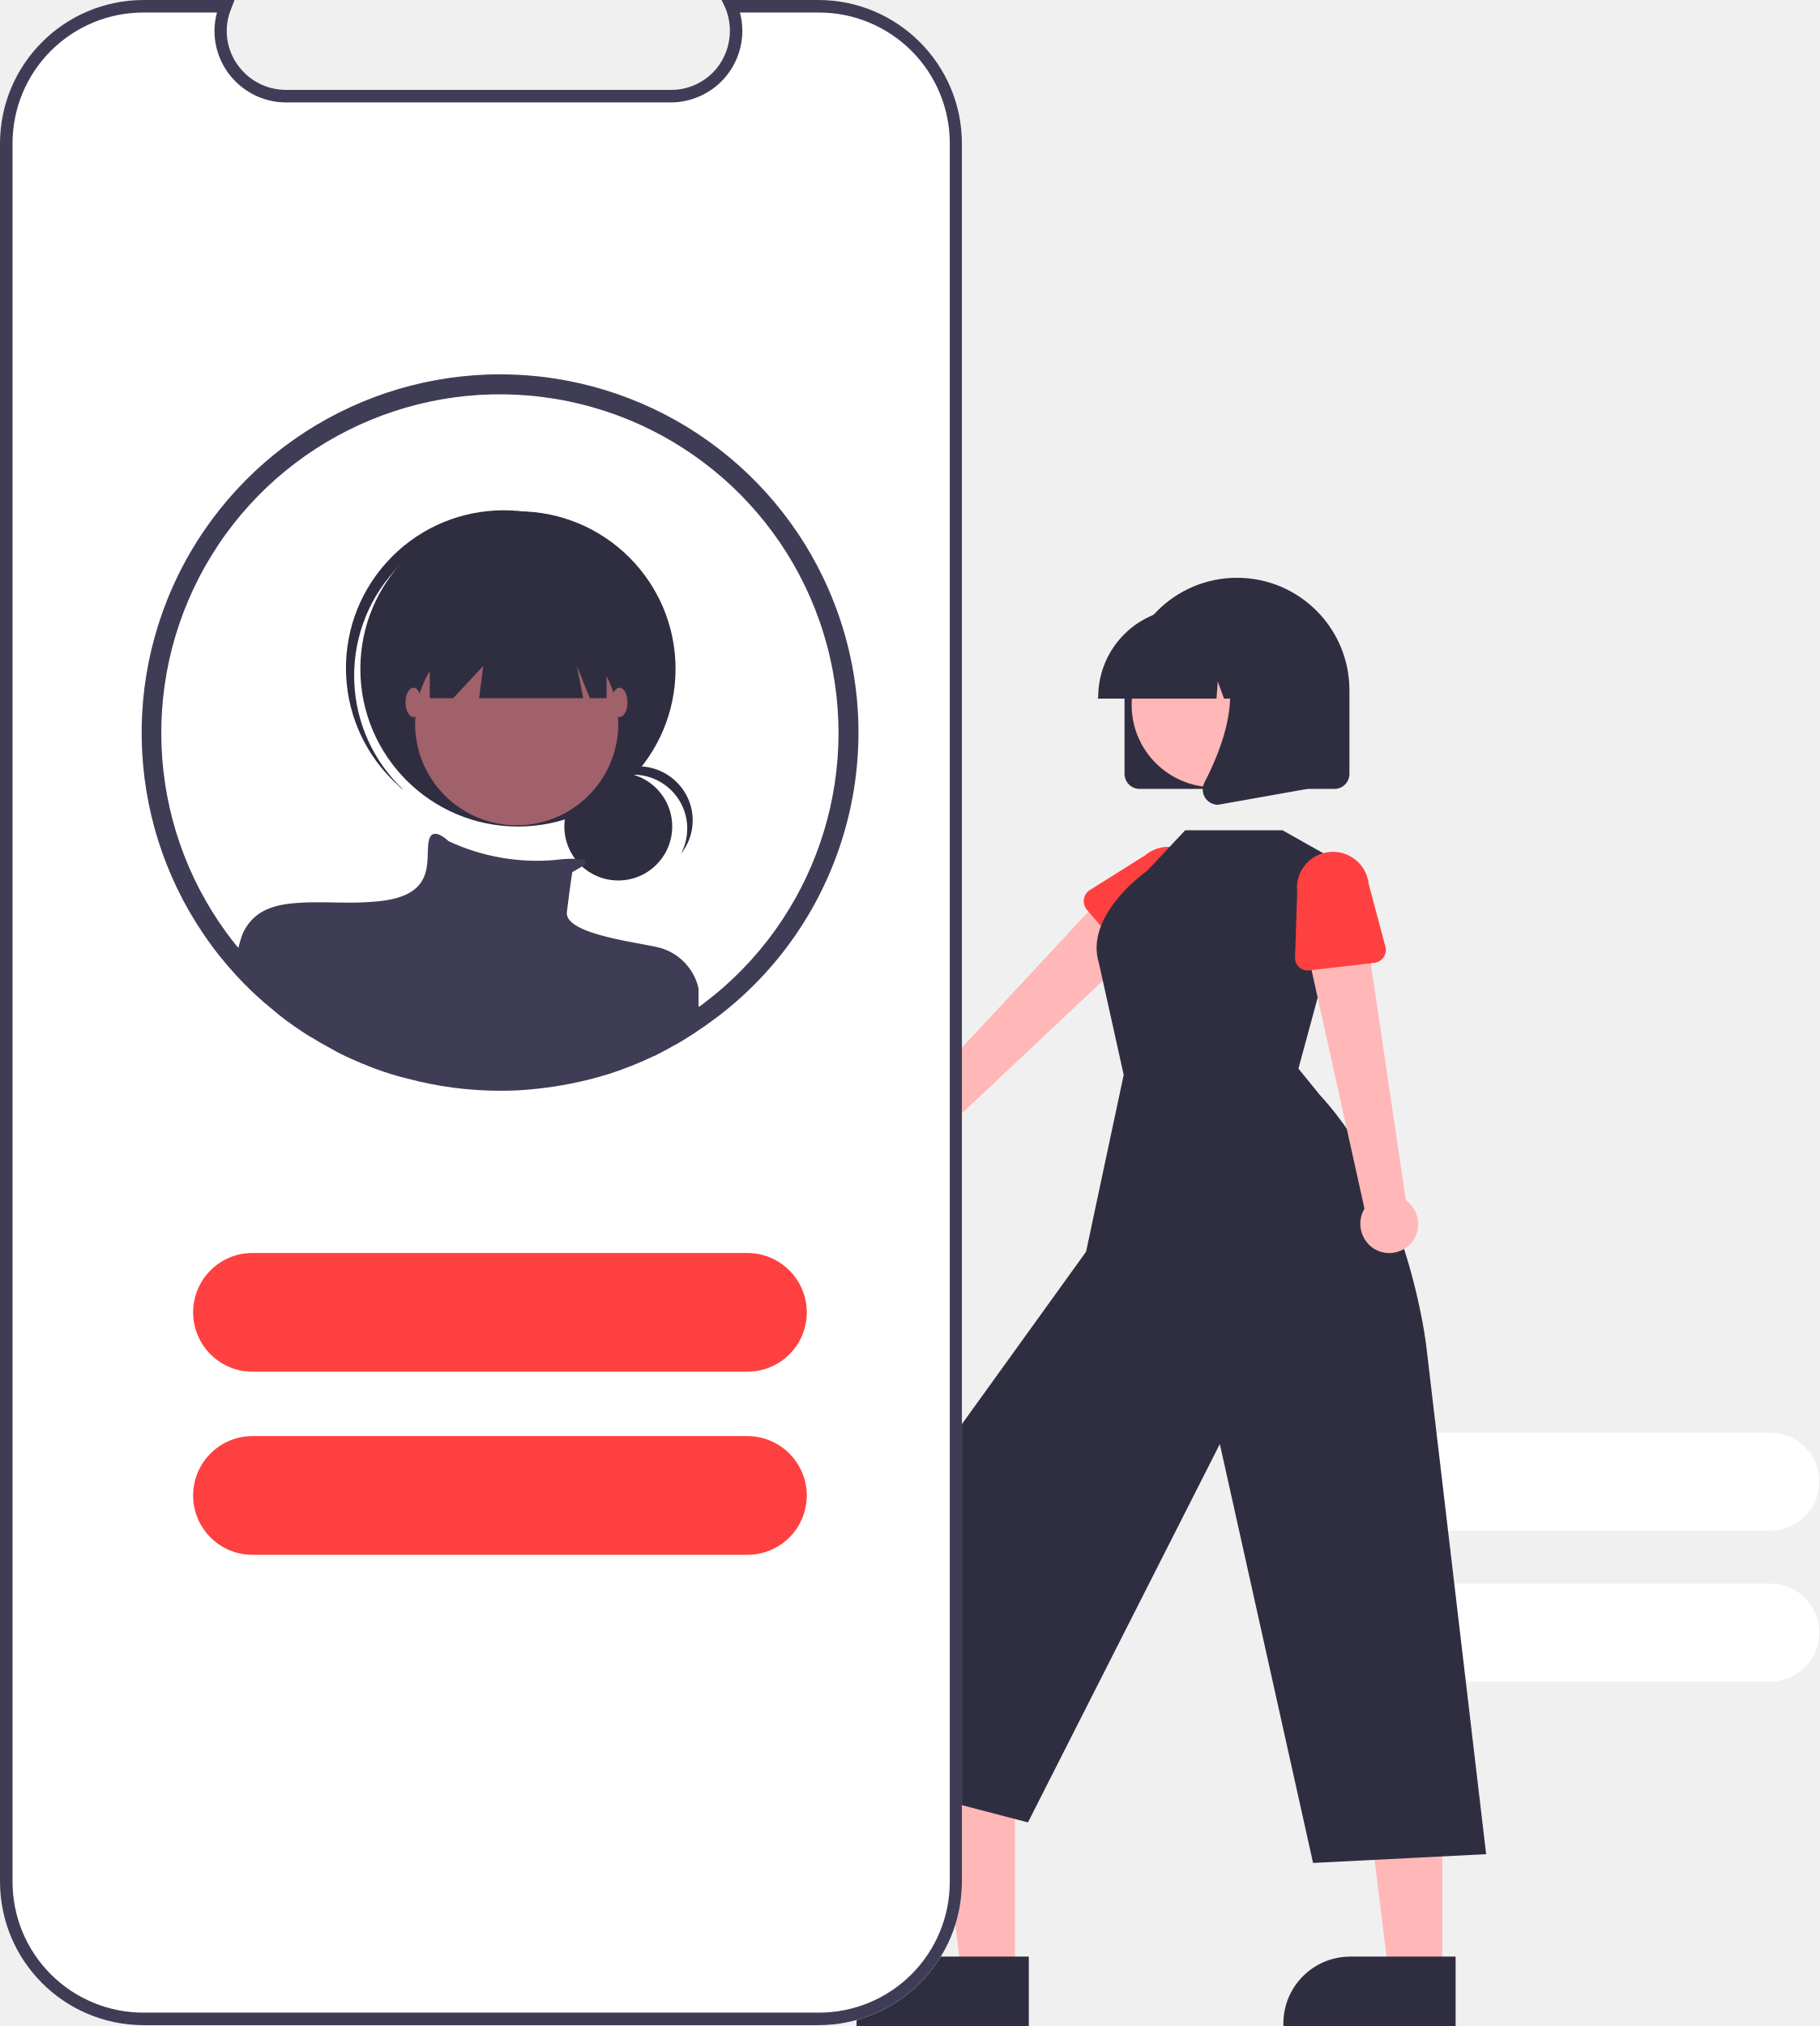
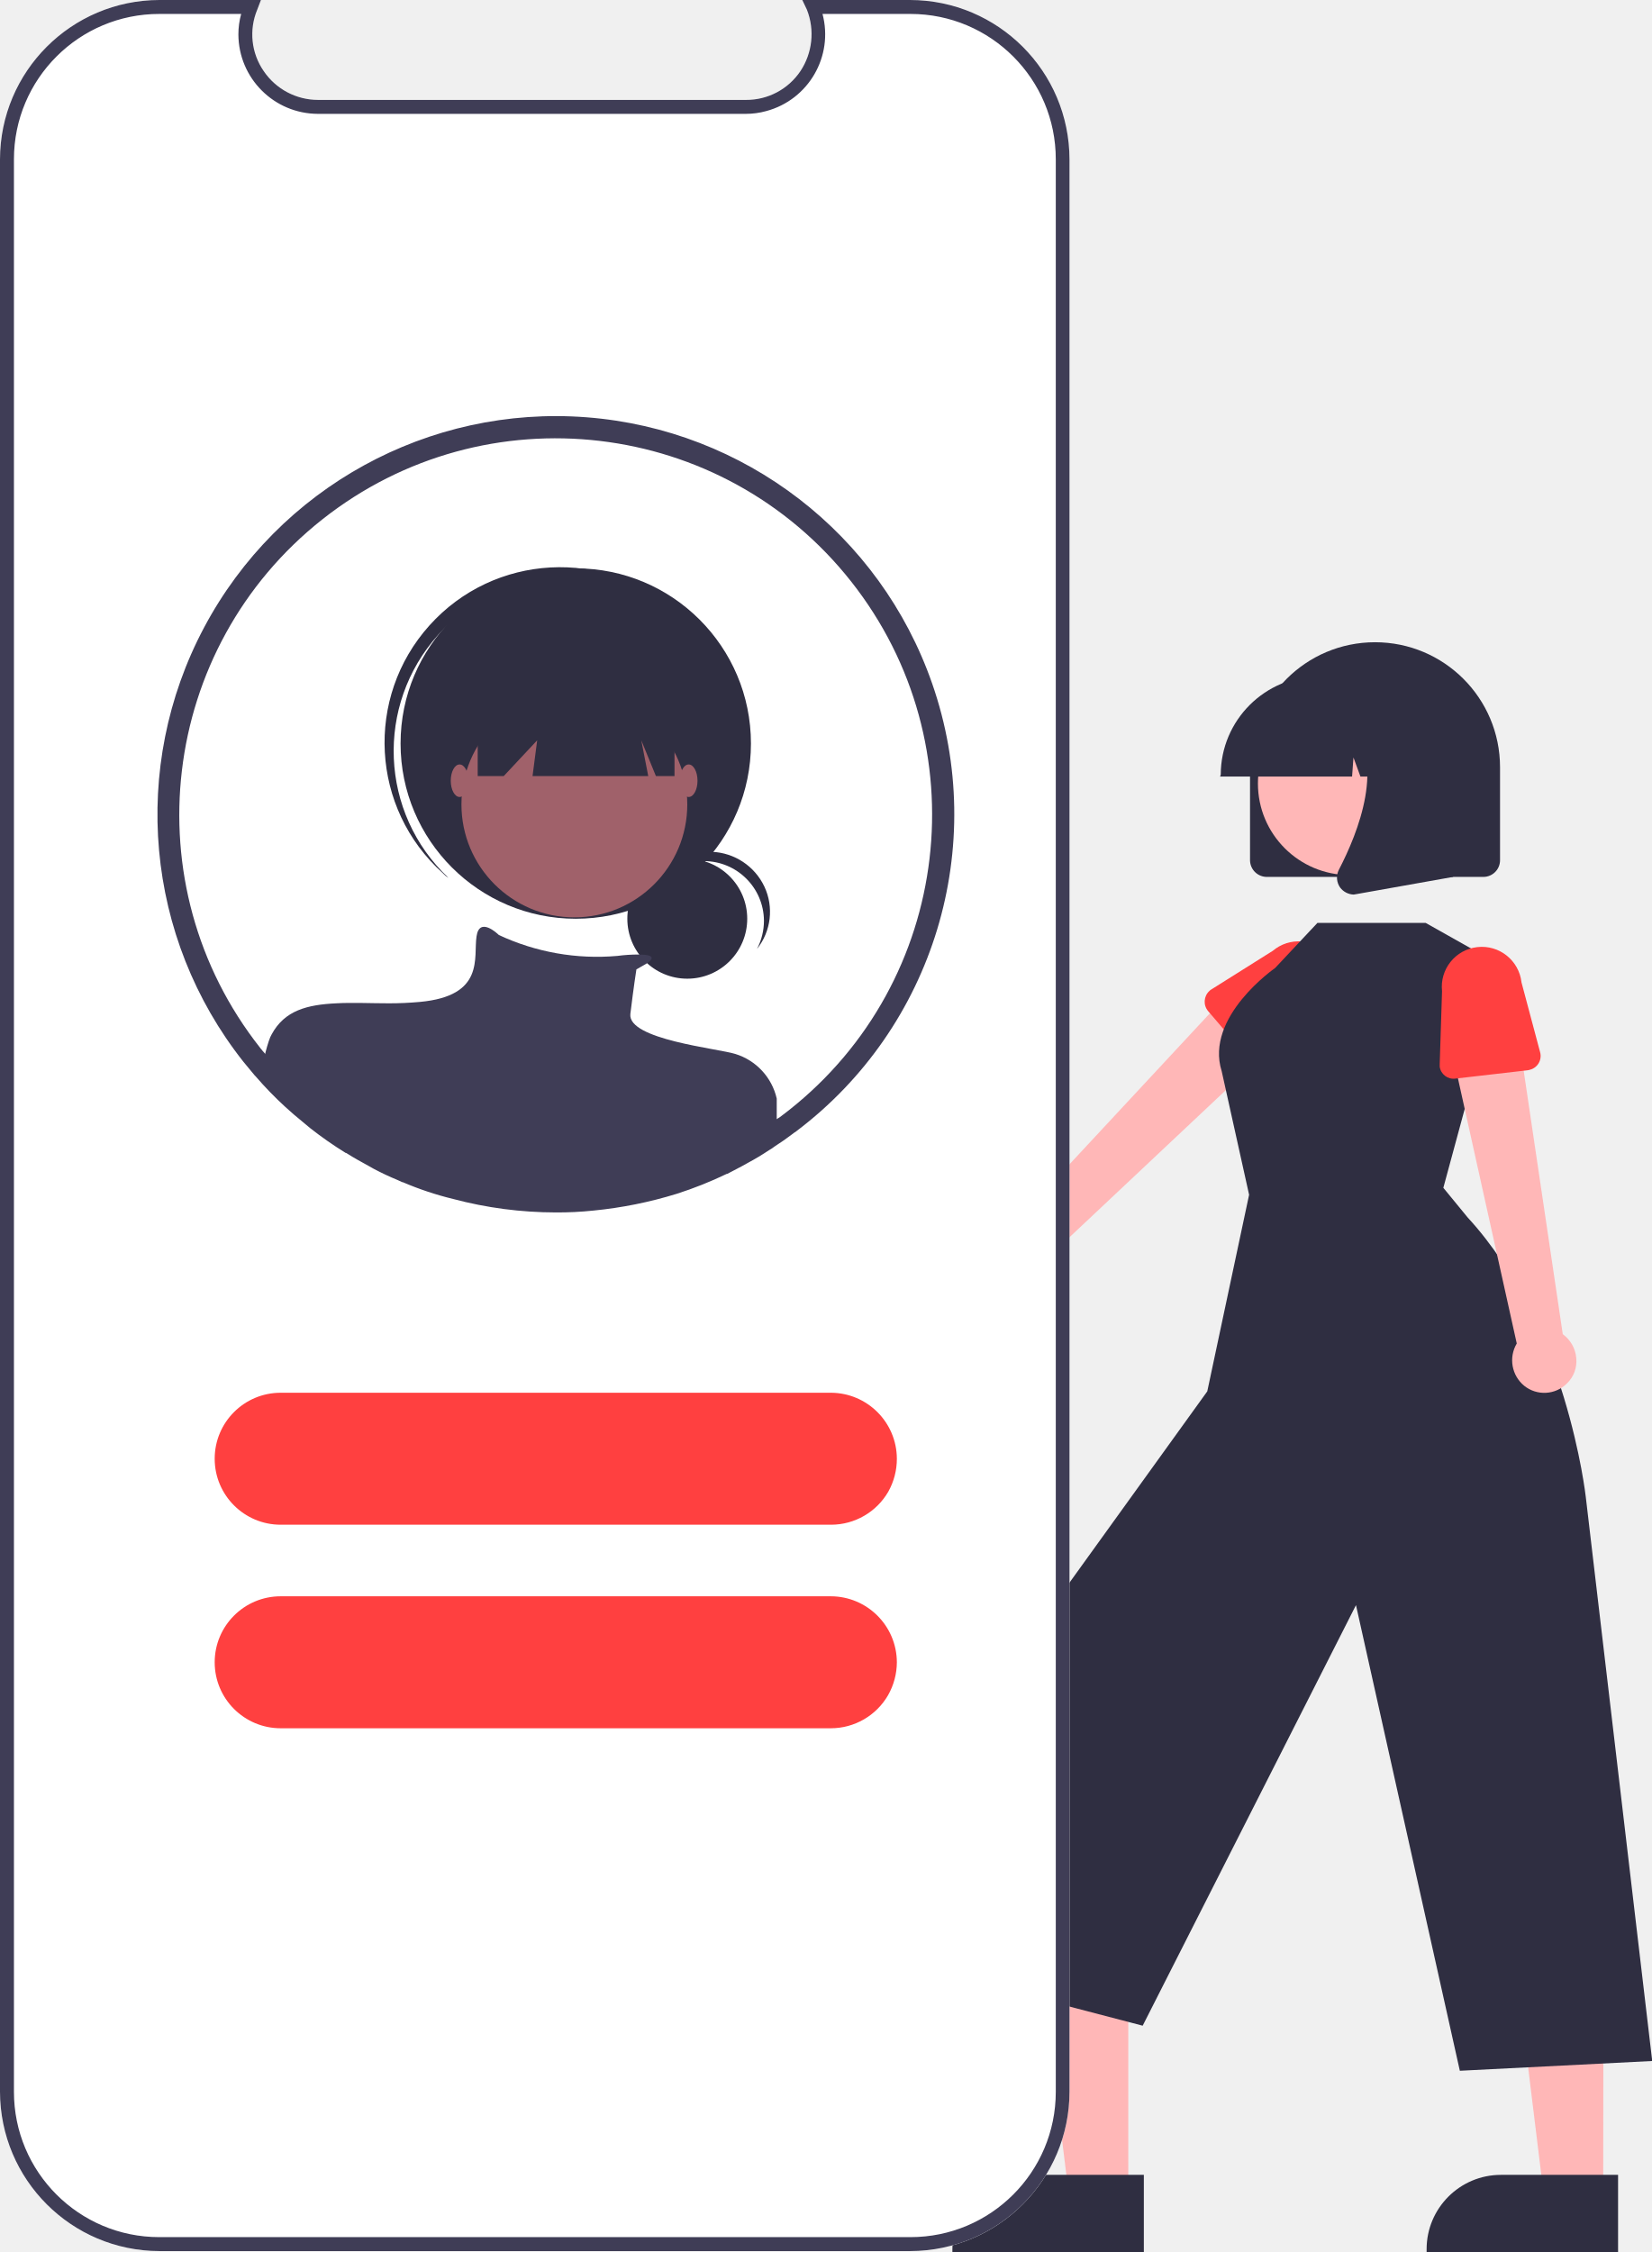
- <svg xmlns="http://www.w3.org/2000/svg" id="Layer_1" data-name="Layer 1" viewBox="0 0 435.2 484.6">
+ <svg xmlns="http://www.w3.org/2000/svg" id="Layer_1" data-name="Layer 1" viewBox="0 0 355.5 484.6">
  <defs>
-     <style>.cls-1{fill:#fff;}.cls-2{fill:#ffb7b7;}.cls-3{fill:#ff4040;}.cls-4{fill:#2f2e41;}.cls-5{fill:#3f3d56;}.cls-6{fill:#a0616a;}</style>
+     <style>.cls-1{fill:#ffb7b7;}.cls-2{fill:#ff4040;}.cls-3{fill:#2f2e41;}.cls-4{fill:#fff;}.cls-5{fill:#3f3d56;}.cls-6{fill:#a0616a;}</style>
  </defs>
-   <path id="B" class="cls-1" d="M639.3,366.1H541.8a11.7,11.7,0,1,1,0-23.4h97.5a11.7,11.7,0,1,1,0,23.4Z" transform="translate(-215.8)" />
-   <path id="B-2" data-name="B" class="cls-1" d="M639.3,402.2H541.8a11.7,11.7,0,1,1,0-23.4h97.5a11.7,11.7,0,1,1,0,23.4Z" transform="translate(-215.8)" />
-   <path class="cls-2" d="M432.8,277.4a6.9,6.9,0,0,0,5.7-1.4,7.12,7.12,0,0,0,2.6-5.2l52.3-49.2-11.8-9.4-47.8,51.4a6.91,6.91,0,0,0-6.6,6.4A7.15,7.15,0,0,0,432.8,277.4Z" transform="translate(-215.8)" />
-   <path class="cls-3" d="M486,229.5l-10.2-11.9a3.14,3.14,0,0,1,.3-4.4,1.38,1.38,0,0,1,.4-.3l13.2-8.3a8.57,8.57,0,0,1,12.1,1,8.66,8.66,0,0,1-1,12.1l-10.2,11.7a3.14,3.14,0,0,1-4.4.3l-.2-.2Z" transform="translate(-215.8)" />
-   <path class="cls-2" d="M458.6,472.2H445.8l-6.1-49.3h18.9v49.3Z" transform="translate(-215.8)" />
-   <path class="cls-4" d="M461.9,484.6H420.7V484a16,16,0,0,1,16-16h25.2Z" transform="translate(-215.8)" />
-   <path class="cls-2" d="M560.8,472.2H548l-6.1-49.3h18.9Z" transform="translate(-215.8)" />
-   <path class="cls-4" d="M564,484.6H522.8V484a16,16,0,0,1,16-16H564Zm-37.6-229L539.3,208l-16.7-9.4H499.3l-9.1,9.7s-15.2,10.5-11.5,22.2l5.9,26.6-9,42.3L430,362.7l-10.8,62.1,42.5,11.1,45.9-90.5,22.3,100.2,41.4-2.1L557,322.1s-4.1-37-25.4-60.1Z" transform="translate(-215.8)" />
-   <path class="cls-2" d="M553,297.7a6.67,6.67,0,0,0,2-5.5,7.07,7.07,0,0,0-2.9-5.1l-10-67.4-14.3,4.5,14.4,64.9a7.08,7.08,0,0,0,1.6,9.1,6.9,6.9,0,0,0,9.2-.5Z" transform="translate(-215.8)" />
-   <path class="cls-3" d="M544.6,230.3,529,232.1a3,3,0,0,1-3.4-2.7v-.5l.5-15.6a8.6,8.6,0,0,1,17.1-1.9l4,15a3.07,3.07,0,0,1-2.2,3.8.6.6,0,0,1-.4.1Z" transform="translate(-215.8)" />
-   <path class="cls-4" d="M484.8,185.1v-20a26.9,26.9,0,0,1,53.8,0v20a3.59,3.59,0,0,1-3.6,3.6H488.5a3.61,3.61,0,0,1-3.7-3.6Z" transform="translate(-215.8)" />
-   <circle class="cls-2" cx="290.4" cy="168.6" r="19.7" />
-   <path class="cls-4" d="M478.5,166.7a21.23,21.23,0,0,1,21.3-21.2h4A21.21,21.21,0,0,1,525,166.7v.4h-8.5l-2.9-8.1-.6,8.1h-4.4l-1.5-4.1-.3,4.1H478.4Z" transform="translate(-215.8)" />
-   <path class="cls-4" d="M504.2,191a3.71,3.71,0,0,1-.3-3.8c4.2-8.1,10.2-23,2.3-32.2l-.6-.7h22.9v34.4l-20.8,3.7c-.2,0-.4.1-.6.1a3.8,3.8,0,0,1-2.9-1.5Z" transform="translate(-215.8)" />
-   <path class="cls-1" d="M411.7,484.4H250.1a34.36,34.36,0,0,1-34.3-34.3V34.3A34.36,34.36,0,0,1,250.1,0h21.8l-.8,2.1a13.85,13.85,0,0,0,1.4,13.2,14.16,14.16,0,0,0,11.7,6.2h92.1A14,14,0,0,0,388,15.3a14.38,14.38,0,0,0,1.4-13.2l-1-2.1h23.2a34.36,34.36,0,0,1,34.3,34.3V450.1A34.33,34.33,0,0,1,411.7,484.4Z" transform="translate(-215.8)" />
-   <path class="cls-5" d="M411.7,484.4H250.1a34.36,34.36,0,0,1-34.3-34.3V34.3A34.36,34.36,0,0,1,250.1,0h21.8l-.8,2.1a13.85,13.85,0,0,0,1.4,13.2,14.16,14.16,0,0,0,11.7,6.2h92.1A14,14,0,0,0,388,15.3a14.38,14.38,0,0,0,1.4-13.2l-1-2.1h23.2a34.36,34.36,0,0,1,34.3,34.3V450.1A34.33,34.33,0,0,1,411.7,484.4ZM250.1,3a31.28,31.28,0,0,0-31.3,31.3V450.1a31.28,31.28,0,0,0,31.3,31.3H411.7A31.28,31.28,0,0,0,443,450.1V34.3A31.28,31.28,0,0,0,411.7,3H392.8a17.1,17.1,0,0,1-12.1,20.9,16.11,16.11,0,0,1-4.4.6H284.2A17.16,17.16,0,0,1,267.1,7.4a16.66,16.66,0,0,1,.6-4.4Z" transform="translate(-215.8)" />
-   <path class="cls-1" d="M416.4,147.1a85.74,85.74,0,1,0-148.2,81.4c.8,1,1.6,1.9,2.4,2.9l.2.2a79.52,79.52,0,0,0,6.4,6.6c.6.5,1.2,1.1,1.8,1.6l3.6,3a79.45,79.45,0,0,0,7.6,5.3h.1c1.7,1.1,3.4,2,5.2,3l.7.4q2.55,1.35,5.1,2.4l1.1.5h.1a68.42,68.42,0,0,0,10.8,3.6,86.48,86.48,0,0,0,22.1,2.9,73.22,73.22,0,0,0,8.1-.4,90.17,90.17,0,0,0,17.9-3.6h0a83.74,83.74,0,0,0,10.8-4.3h.1c.8-.4,1.5-.8,2.3-1.2.1-.1.2-.1.4-.2l1.8-1q2.25-1.2,4.5-2.7a8.34,8.34,0,0,0,1.2-.8c1.4-.9,2.7-1.8,4-2.8.2-.2.5-.3.7-.5a85.46,85.46,0,0,0,29.2-96.3Z" transform="translate(-215.8)" />
-   <circle class="cls-4" cx="147.9" cy="197.7" r="12.9" />
-   <path class="cls-4" d="M367.3,185.3a12.91,12.91,0,0,1,12.9,12.8,13.1,13.1,0,0,1-1.5,6.1,12.78,12.78,0,0,0,1.6-13.4,13.09,13.09,0,0,0-11.3-7.5,12.82,12.82,0,0,0-11.7,6.7,12.46,12.46,0,0,1,10-4.7Z" transform="translate(-215.8)" />
-   <circle class="cls-4" cx="123.9" cy="160" r="37.7" />
-   <path class="cls-4" d="M310.1,136.6a37.73,37.73,0,0,1,52.3-4l-.9-.9a37.74,37.74,0,1,0-50.4,56.2l.2.2a3.92,3.92,0,0,0,1,.8,37.46,37.46,0,0,1-2.2-52.3Z" transform="translate(-215.8)" />
+   <path class="cls-1" d="M256.85,277.4a6.93,6.93,0,0,0,5.7-1.4,7.12,7.12,0,0,0,2.6-5.2l52.3-49.2-11.8-9.4-47.8,51.4a6.91,6.91,0,0,0-6.6,6.4A7.15,7.15,0,0,0,256.85,277.4Z" transform="translate(-39.85 0)" />
+   <path class="cls-2" d="M310.05,229.5l-10.2-11.9a3.14,3.14,0,0,1,.3-4.4,1.31,1.31,0,0,1,.4-.3l13.2-8.3a8.56,8.56,0,0,1,12.08,1l0,0a8.66,8.66,0,0,1-1,12.1l-10.2,11.7a3.14,3.14,0,0,1-4.4.3l-.2-.2Z" transform="translate(-39.85 0)" />
+   <path class="cls-1" d="M282.65,472.2h-12.8l-6.1-49.3h18.9v49.3Z" transform="translate(-39.85 0)" />
+   <path class="cls-3" d="M286,484.6h-41.2V484a16,16,0,0,1,16-16H286Z" transform="translate(-39.85 0)" />
+   <path class="cls-1" d="M384.85,472.2h-12.8L366,422.9h18.9Z" transform="translate(-39.85 0)" />
+   <path class="cls-3" d="M388.05,484.6h-41.2V484a16,16,0,0,1,16-16h25.2Zm-37.6-229,12.9-47.6-16.7-9.4h-23.3l-9.1,9.7s-15.2,10.5-11.5,22.2l5.9,26.6-9,42.3-45.6,63.3-10.8,62.1,42.5,11.1,45.9-90.5L354,445.6l41.4-2.1-14.3-121.4s-4.1-37-25.4-60.1Z" transform="translate(-39.85 0)" />
+   <path class="cls-1" d="M377.05,297.7a6.66,6.66,0,0,0,2-5.5,7.06,7.06,0,0,0-2.9-5.1l-10-67.4-14.3,4.5,14.4,64.9a7.09,7.09,0,0,0,1.6,9.1A6.89,6.89,0,0,0,377.05,297.7Z" transform="translate(-39.85 0)" />
+   <path class="cls-2" d="M368.65,230.3l-15.6,1.8a3,3,0,0,1-3.38-2.56.68.68,0,0,1,0-.14v-.5l.5-15.6a8.6,8.6,0,1,1,17.1-1.9l4,15a3.06,3.06,0,0,1-2.13,3.78l-.07,0a.63.63,0,0,1-.4.1Z" transform="translate(-39.85 0)" />
+   <path class="cls-3" d="M308.85,185.1v-20a26.9,26.9,0,0,1,53.8,0v20a3.59,3.59,0,0,1-3.58,3.6H312.55a3.62,3.62,0,0,1-3.7-3.52Z" transform="translate(-39.85 0)" />
+   <circle class="cls-1" cx="290.4" cy="168.6" r="19.7" />
+   <path class="cls-3" d="M302.55,166.7a21.23,21.23,0,0,1,21.26-21.2h4a21.21,21.21,0,0,1,21.2,21.2v.4h-8.5l-2.9-8.1-.6,8.1h-4.4l-1.5-4.1-.3,4.1h-28.4Z" transform="translate(-39.85 0)" />
+   <path class="cls-3" d="M328.25,191a3.71,3.71,0,0,1-.3-3.8c4.2-8.1,10.2-23,2.3-32.2l-.6-.7h22.9v34.4l-20.8,3.7c-.2,0-.4.1-.6.1a3.81,3.81,0,0,1-2.9-1.5Z" transform="translate(-39.85 0)" />
+   <path class="cls-4" d="M235.75,484.4H74.15a34.36,34.36,0,0,1-34.3-34.3V34.3A34.36,34.36,0,0,1,74.15,0H96l-.8,2.1a13.86,13.86,0,0,0,1.4,13.2,14.13,14.13,0,0,0,11.7,6.2h92.1a14,14,0,0,0,11.7-6.2,14.39,14.39,0,0,0,1.4-13.2l-1-2.1h23.2A34.36,34.36,0,0,1,270,34.3V450.1A34.33,34.33,0,0,1,235.75,484.4Z" transform="translate(-39.85 0)" />
+   <path class="cls-5" d="M235.75,484.4H74.15a34.36,34.36,0,0,1-34.3-34.3V34.3A34.36,34.36,0,0,1,74.15,0H96l-.8,2.1a13.86,13.86,0,0,0,1.4,13.2,14.13,14.13,0,0,0,11.7,6.2h92.1a14,14,0,0,0,11.7-6.2,14.39,14.39,0,0,0,1.4-13.2l-1-2.1h23.2A34.36,34.36,0,0,1,270,34.3V450.1A34.33,34.33,0,0,1,235.75,484.4ZM74.15,3a31.27,31.27,0,0,0-31.3,31.26V450.1a31.27,31.27,0,0,0,31.26,31.3H235.75a31.27,31.27,0,0,0,31.3-31.26V34.3A31.27,31.27,0,0,0,235.79,3H216.85a17.1,17.1,0,0,1-12.1,20.9,16.33,16.33,0,0,1-4.4.6h-92.1A17.16,17.16,0,0,1,91.15,7.4a16.33,16.33,0,0,1,.6-4.4Z" transform="translate(-39.85 0)" />
+   <path class="cls-4" d="M240.45,147.1a85.74,85.74,0,1,0-148.2,81.4c.8,1,1.6,1.9,2.4,2.9l.2.2a78.18,78.18,0,0,0,6.4,6.6c.6.5,1.2,1.1,1.8,1.6l3.6,3a81.3,81.3,0,0,0,7.6,5.3h.1c1.7,1.1,3.4,2,5.2,3l.7.4q2.55,1.35,5.1,2.4l1.1.5h.1a68.42,68.42,0,0,0,10.8,3.6,86.33,86.33,0,0,0,22.1,2.9,73,73,0,0,0,8.1-.4,90.31,90.31,0,0,0,17.9-3.6h0a83.74,83.74,0,0,0,10.8-4.3h.1c.8-.4,1.5-.8,2.3-1.2.1-.1.2-.1.4-.2l1.8-1q2.25-1.2,4.5-2.7a8.64,8.64,0,0,0,1.2-.8c1.4-.9,2.7-1.8,4-2.8.2-.2.5-.3.7-.5a85.47,85.47,0,0,0,29.2-96.3Z" transform="translate(-39.85 0)" />
+   <circle class="cls-3" cx="147.9" cy="197.7" r="12.9" />
+   <path class="cls-3" d="M191.35,185.3a12.92,12.92,0,0,1,12.9,12.8,13.1,13.1,0,0,1-1.5,6.1,12.78,12.78,0,0,0,1.6-13.4,13.09,13.09,0,0,0-11.3-7.5,12.83,12.83,0,0,0-11.7,6.7,12.46,12.46,0,0,1,10-4.7Z" transform="translate(-39.85 0)" />
+   <circle class="cls-3" cx="123.9" cy="160" r="37.7" />
+   <path class="cls-3" d="M134.15,136.6a37.74,37.74,0,0,1,52.3-4l-.9-.9a37.74,37.74,0,0,0-50.4,56.2l.2.2a4,4,0,0,0,1,.8A37.46,37.46,0,0,1,134.15,136.6Z" transform="translate(-39.85 0)" />
  <circle class="cls-6" cx="123.6" cy="173.1" r="24.3" />
-   <path class="cls-5" d="M382.9,236.4v8.2l-4.5,2.7-1.8,1c-.1.1-.2.1-.4.2l-2.3,1.2h-.1A83.74,83.74,0,0,1,363,254h0a83.57,83.57,0,0,1-17.9,3.6,73.22,73.22,0,0,1-8.1.4,86.48,86.48,0,0,1-22.1-2.9,97.66,97.66,0,0,1-10.8-3.6H304l-1.1-.5-5.1-2.4-.7-.4a53.86,53.86,0,0,1-5.2-3h-.1a79.45,79.45,0,0,1-7.6-5.3l-3.6-3c-.6-.5-1.2-1.1-1.8-1.6-2.2-2.1-4.4-4.3-6.4-6.6a35.93,35.93,0,0,1,1.2-4.7h0c.1-.3.2-.5.3-.8l.3-.6c2.8-5.2,7.7-6.4,13.9-6.7,3.5-.2,7.4,0,11.4,0q3.3,0,6.6-.3c14.1-1.3,11.5-9.6,12.2-14.1.6-4.3,4.5-.6,4.8-.3h0a49.94,49.94,0,0,0,25.5,4.5,34,34,0,0,1,4.5-.3c4,0,3.1,1.1,1.7,2l-2.1,1.2s-.6,3.8-1.3,9.6c-.6,5.5,18.8,7.4,22.6,8.6h0a13.11,13.11,0,0,1,8.9,9.6Z" transform="translate(-215.8)" />
-   <path class="cls-4" d="M318.6,142.7V167h5.6l7.2-7.7-1,7.7h24.9l-1.5-7.7,3.1,7.7h4V142.7Z" transform="translate(-215.8)" />
+   <path class="cls-5" d="M207,236.4v8.2l-4.5,2.7-1.8,1c-.1.1-.2.1-.4.2l-2.3,1.2h-.1a83.74,83.74,0,0,1-10.8,4.3h0a83.45,83.45,0,0,1-17.9,3.6,73,73,0,0,1-8.1.4,86.33,86.33,0,0,1-22.1-2.9,97.66,97.66,0,0,1-10.8-3.6h-.1L127,251l-5.1-2.4-.7-.4a52.69,52.69,0,0,1-5.2-3h-.1a81.3,81.3,0,0,1-7.6-5.3l-3.6-3c-.6-.5-1.2-1.1-1.8-1.6-2.2-2.1-4.4-4.3-6.4-6.6a34.82,34.82,0,0,1,1.2-4.7h0c.1-.3.2-.5.3-.8l.3-.6c2.8-5.2,7.7-6.4,13.9-6.7,3.5-.2,7.4,0,11.4,0q3.3,0,6.6-.3c14.1-1.3,11.5-9.6,12.2-14.1.6-4.3,4.5-.6,4.8-.3h0a49.88,49.88,0,0,0,25.5,4.5,33.79,33.79,0,0,1,4.5-.3c4,0,3.1,1.1,1.7,2l-2.1,1.2s-.6,3.8-1.3,9.6c-.6,5.5,18.8,7.4,22.6,8.6h0a13.09,13.09,0,0,1,8.9,9.6Z" transform="translate(-39.85 0)" />
+   <path class="cls-3" d="M142.65,142.7V167h5.6l7.2-7.7-1,7.7h24.9l-1.5-7.7L181,167h4V142.7Z" transform="translate(-39.85 0)" />
  <ellipse class="cls-6" cx="98.9" cy="168" rx="1.9" ry="3.5" />
  <ellipse class="cls-6" cx="148.2" cy="168" rx="1.9" ry="3.5" />
-   <path class="cls-5" d="M416.4,147.1a85.74,85.74,0,1,0-148.2,81.4c.8,1,1.6,1.9,2.4,2.9l.2.2a79.52,79.52,0,0,0,6.4,6.6c.6.5,1.2,1.1,1.8,1.6l3.6,3a79.45,79.45,0,0,0,7.6,5.3h.1c1.7,1.1,3.4,2,5.2,3l.7.4q2.55,1.35,5.1,2.4l1.1.5h.1a68.42,68.42,0,0,0,10.8,3.6,86.48,86.48,0,0,0,22.1,2.9,73.22,73.22,0,0,0,8.1-.4,90.17,90.17,0,0,0,17.9-3.6h0a83.74,83.74,0,0,0,10.8-4.3h.1c.8-.4,1.5-.8,2.3-1.2.1-.1.2-.1.4-.2l1.8-1q2.25-1.2,4.5-2.7a8.34,8.34,0,0,0,1.2-.8c1.4-.9,2.7-1.8,4-2.8.2-.2.5-.3.7-.5a85.46,85.46,0,0,0,29.2-96.3Zm-32,92.7a9.06,9.06,0,0,1-1.6,1.1,14.31,14.31,0,0,1-1.5,1.1c-.4.3-.9.6-1.4.9s-.8.5-1.2.8c-1.3.8-2.6,1.6-3.9,2.3l-.4.2-1.8.9a.35.35,0,0,0-.2.1h-.1a22.56,22.56,0,0,1-2.2,1.1,70.36,70.36,0,0,1-9,3.6l-1.2.4a75.38,75.38,0,0,1-17,3.4c-2.5.2-5.1.4-7.6.4a81.52,81.52,0,0,1-20.9-2.7,78.11,78.11,0,0,1-10.3-3.5,10.37,10.37,0,0,1-1-.4,1.69,1.69,0,0,0-.5-.2c-1.4-.6-2.9-1.3-4.3-2l-.7-.4a49.94,49.94,0,0,1-5-2.9l-1.8-1.2q-2.7-1.8-5.4-3.9c-1.2-.9-2.3-1.8-3.4-2.8-.6-.5-1.2-1-1.7-1.5-2.2-2-4.2-4.2-6.2-6.4l-1.9-2.2c-.1-.2-.3-.3-.4-.5a81,81,0,1,1,112.6,14.3Z" transform="translate(-215.8)" />
-   <path id="C" class="cls-3" d="M394.6,328.1H276.2a14.2,14.2,0,1,1,0-28.4H394.6a14.25,14.25,0,0,1,14.2,14.2,14.5,14.5,0,0,1-1.9,7.1,14.23,14.23,0,0,1-12.3,7.1Z" transform="translate(-215.8)" />
-   <path id="C-2" data-name="C" class="cls-3" d="M394.6,371.9H276.2a14.2,14.2,0,0,1,0-28.4H394.6a14.25,14.25,0,0,1,14.2,14.2,14.5,14.5,0,0,1-1.9,7.1,14.23,14.23,0,0,1-12.3,7.1Z" transform="translate(-215.8)" />
+   <path class="cls-5" d="M240.45,147.1a85.74,85.74,0,1,0-148.2,81.4c.8,1,1.6,1.9,2.4,2.9l.2.2a78.18,78.18,0,0,0,6.4,6.6c.6.5,1.2,1.1,1.8,1.6l3.6,3a81.3,81.3,0,0,0,7.6,5.3h.1c1.7,1.1,3.4,2,5.2,3l.7.4q2.55,1.35,5.1,2.4l1.1.5h.1a68.42,68.42,0,0,0,10.8,3.6,86.33,86.33,0,0,0,22.1,2.9,73,73,0,0,0,8.1-.4,90.31,90.31,0,0,0,17.9-3.6h0a83.74,83.74,0,0,0,10.8-4.3h.1c.8-.4,1.5-.8,2.3-1.2.1-.1.2-.1.4-.2l1.8-1q2.25-1.2,4.5-2.7a8.64,8.64,0,0,0,1.2-.8c1.4-.9,2.7-1.8,4-2.8.2-.2.5-.3.7-.5a85.47,85.47,0,0,0,29.2-96.3Zm-32,92.7a9.27,9.27,0,0,1-1.6,1.1,14.41,14.41,0,0,1-1.5,1.1c-.4.3-.9.6-1.4.9a12.49,12.49,0,0,0-1.2.8c-1.3.8-2.6,1.6-3.9,2.3l-.4.2-1.8.9a.35.35,0,0,0-.2.1h-.1a22.56,22.56,0,0,1-2.2,1.1,69.21,69.21,0,0,1-9,3.6l-1.2.4a75.82,75.82,0,0,1-17,3.4c-2.5.2-5.1.4-7.6.4a81.48,81.48,0,0,1-20.9-2.7,79.54,79.54,0,0,1-10.3-3.5c-.34-.12-.67-.25-1-.4a1.69,1.69,0,0,0-.5-.2c-1.4-.6-2.9-1.3-4.3-2l-.7-.4a50.77,50.77,0,0,1-5-2.9l-1.8-1.2q-2.7-1.8-5.4-3.9c-1.2-.9-2.3-1.8-3.4-2.8-.6-.5-1.2-1-1.7-1.5-2.2-2-4.2-4.2-6.2-6.4l-1.9-2.2c-.1-.2-.3-.3-.4-.5a81,81,0,1,1,113.77,13.4l-1.17.9Z" transform="translate(-39.85 0)" />
+   <path id="C" class="cls-2" d="M218.65,328.1H100.25a14.2,14.2,0,0,1,0-28.4H218.65a14.25,14.25,0,0,1,14.2,14.2A14.48,14.48,0,0,1,231,321a14.24,14.24,0,0,1-12.3,7.1Z" transform="translate(-39.85 0)" />
+   <path id="C-2" class="cls-2" d="M218.65,371.9H100.25a14.2,14.2,0,0,1,0-28.4h118.4a14.25,14.25,0,0,1,14.2,14.2,14.48,14.48,0,0,1-1.9,7.1,14.24,14.24,0,0,1-12.3,7.1Z" transform="translate(-39.85 0)" />
</svg>
